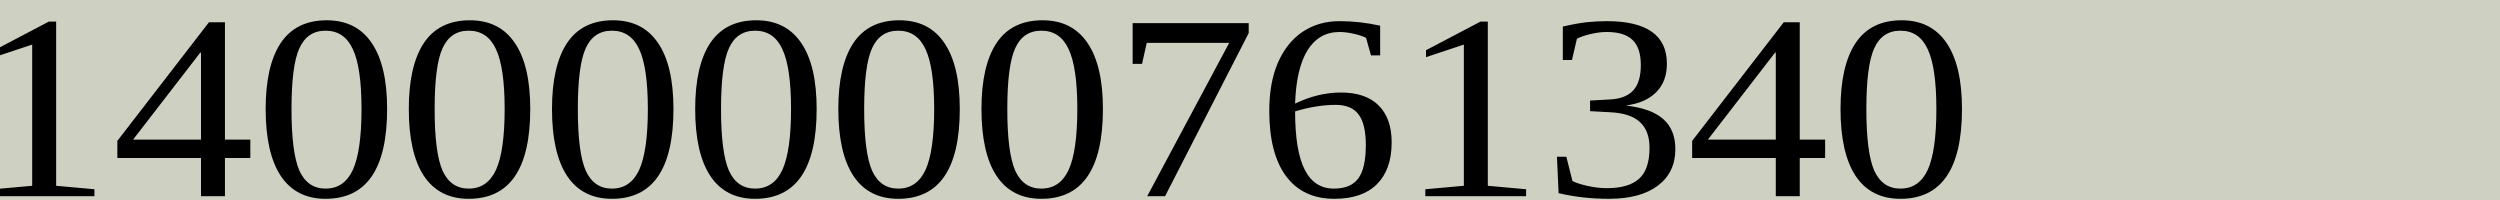
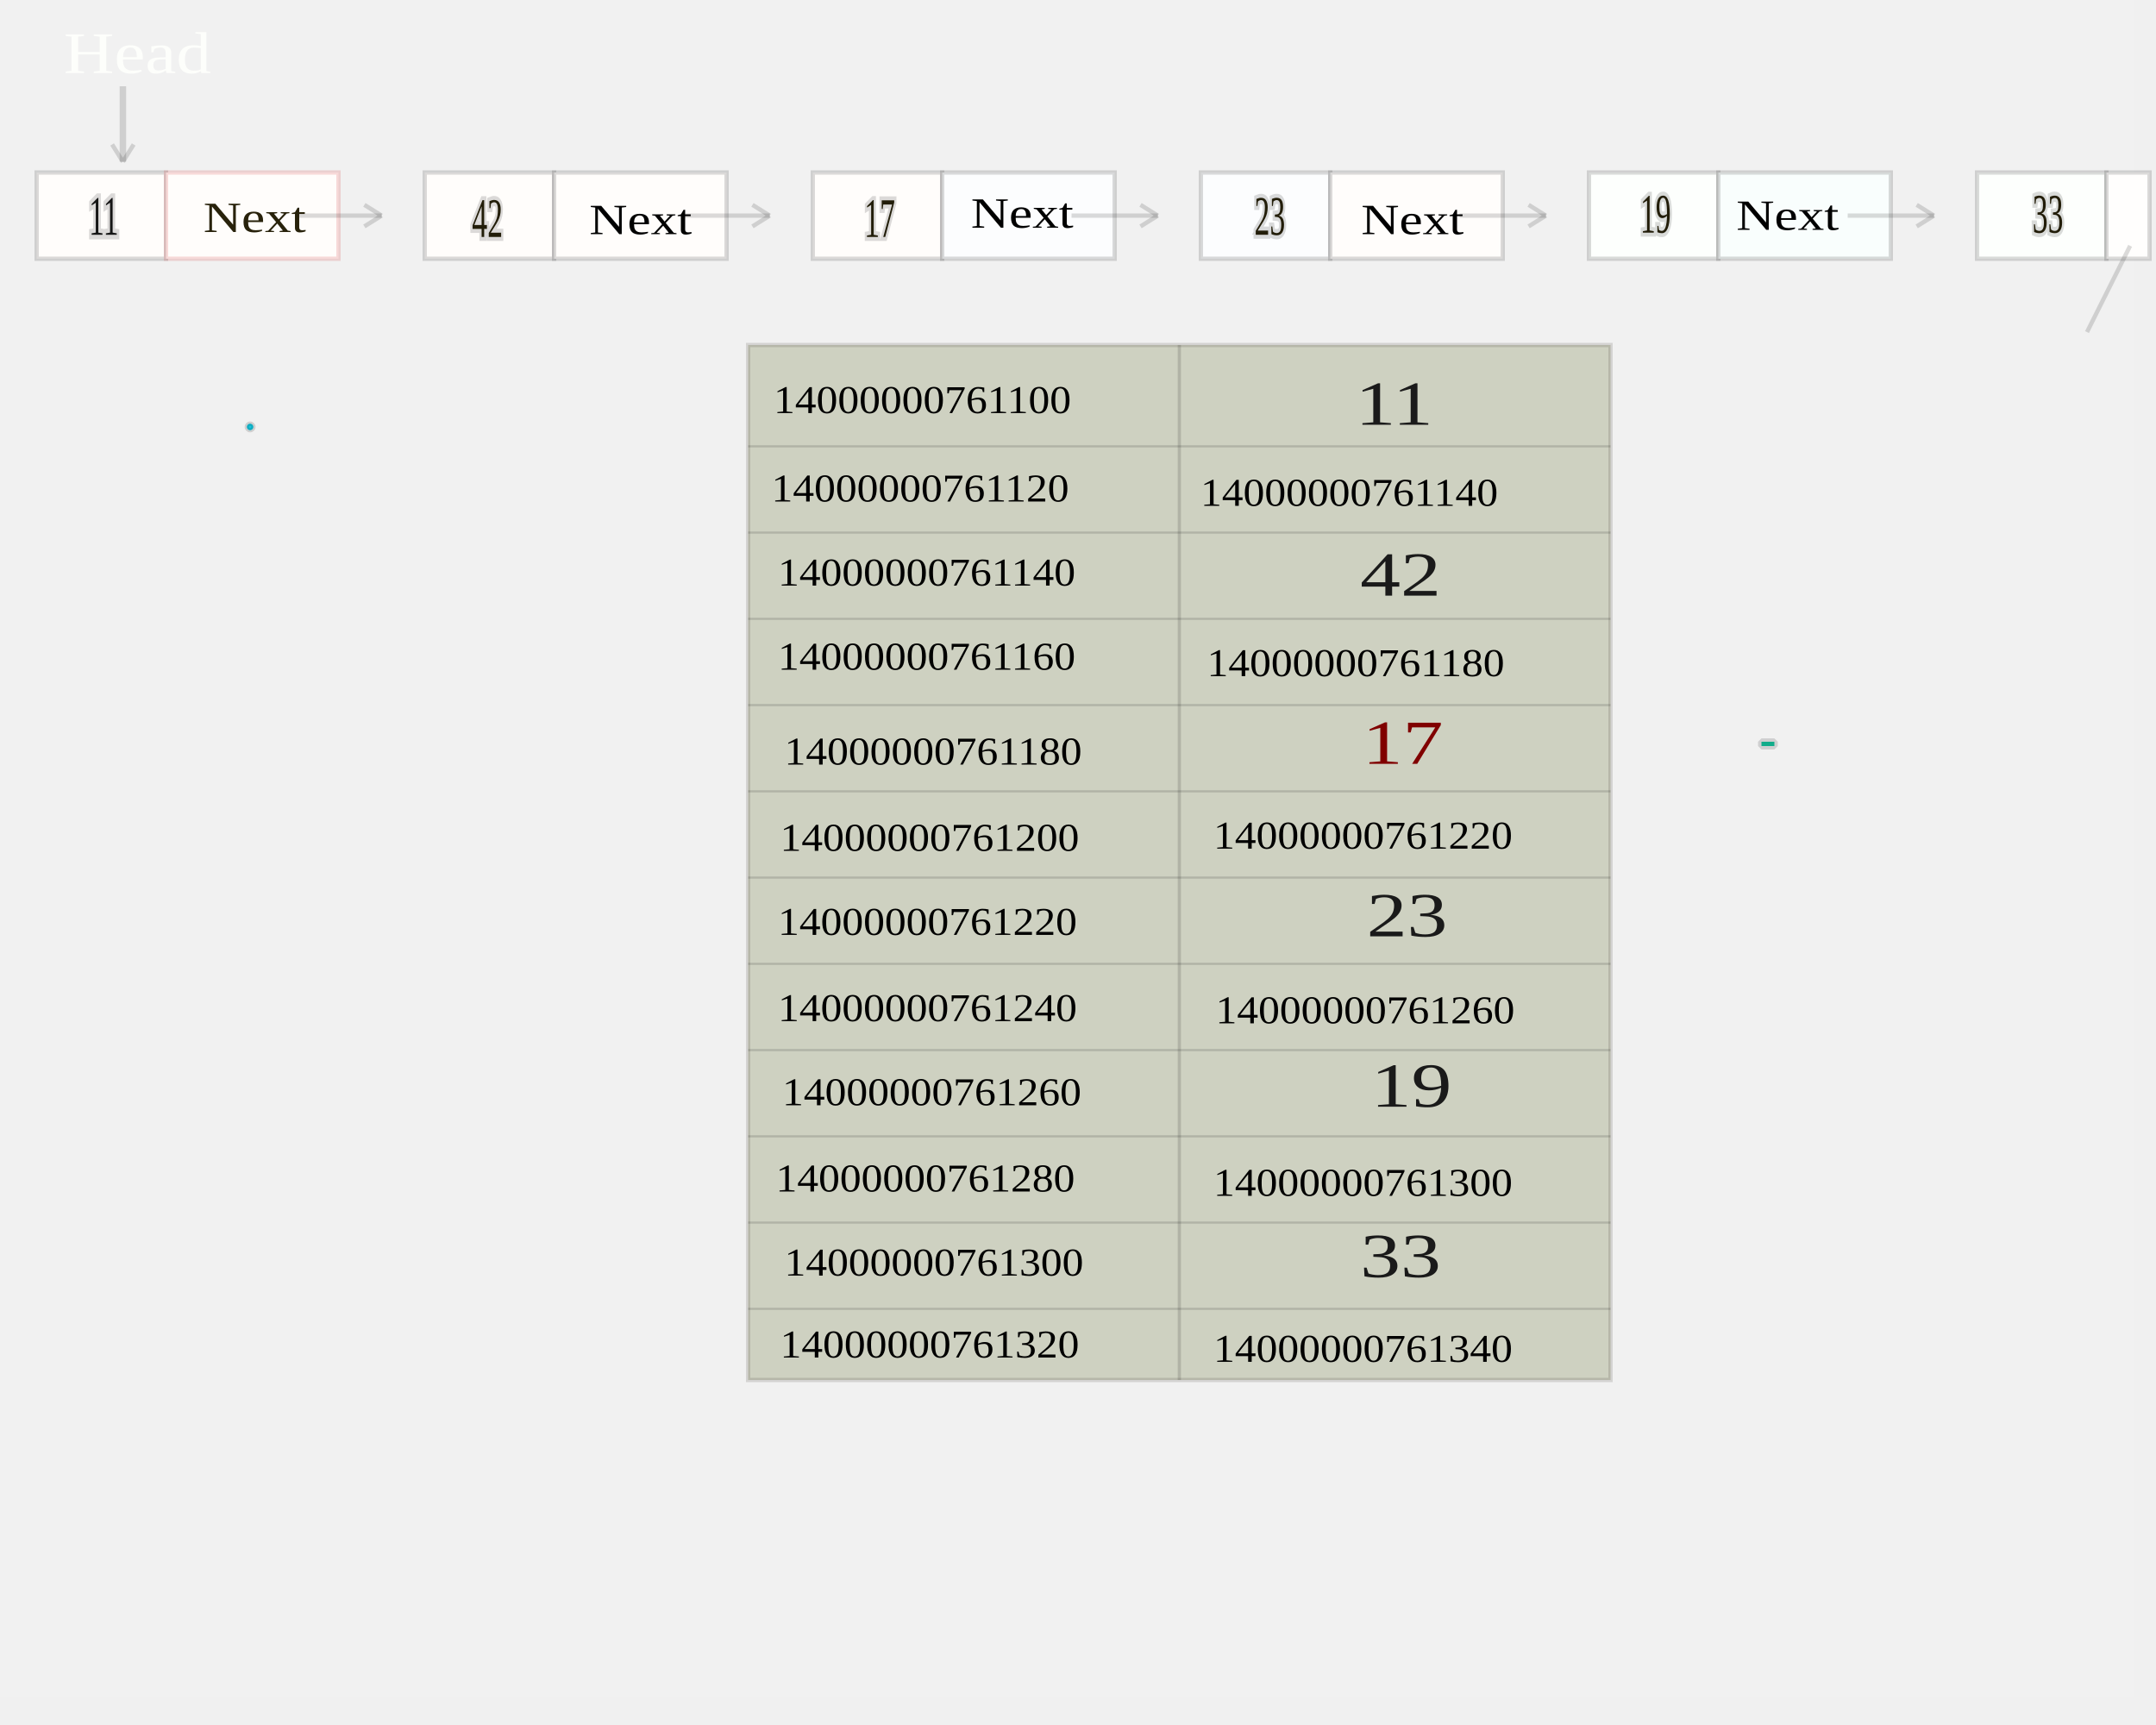
- <svg xmlns="http://www.w3.org/2000/svg" viewBox="0 0 173.039 13.84" version="1.1" id="svg37" width="173.039" height="13.84">
+ <svg xmlns="http://www.w3.org/2000/svg" viewBox="0 0 1000 800" version="1.1" id="svg37" width="1000" height="800">
  <defs id="defs37" />
-   <rect width="1000" height="800" fill="#ffffff" id="rect1" x="-565" y="-618" style="fill:#ffffff;fill-opacity:0.046" />
-   <g id="linked-list-main" font-family="'Times New Roman', Times, serif" fill="#000000" stroke="#000000" stroke-width="0" transform="translate(-568,-617)" style="stroke:#000000;stroke-opacity:0.141;fill:#14c8e1;fill-opacity:1">
-     <text x="29.879" y="36.891" font-size="29.795px" stroke="none" id="text1" style="fill:#14c8e1;fill-opacity:1;stroke:#000000;stroke-width:0;stroke-opacity:0.141" transform="scale(1.088593,0.9186168)">
-       <tspan style="fill:#14c8e1;fill-opacity:1;stroke:#000000;stroke-width:0;stroke-opacity:0.141" id="tspan37">Head</tspan>
+   <rect width="1000" height="800" fill="#ffffff" id="rect1" x="-10" y="-13" style="fill:#ffffff;fill-opacity:0.046" />
+   <g id="linked-list-main" font-family="'Times New Roman', Times, serif" fill="#000000" stroke="#000000" stroke-width="0" transform="translate(-3.00002,-2e-5)" style="fill:#14c8e1;fill-opacity:1;stroke:#000000;stroke-opacity:0.141">
+     <text x="29.879" y="36.891" font-size="29.795px" stroke="none" id="text1" style="fill:#fdfefb;fill-opacity:1;stroke:#000000;stroke-width:0;stroke-opacity:0.141" transform="scale(1.088593,0.9186168)">
+       <tspan style="fill:#fdfefb;fill-opacity:1;stroke:#000000;stroke-width:0;stroke-opacity:0.141" id="tspan37">Head</tspan>
    </text>
-     <path d="M 60,40 V 75" stroke-width="2" fill="none" id="path1" style="stroke:#000000;stroke-width:3;stroke-dasharray:none;stroke-opacity:0.141;fill:#14c8e1;fill-opacity:1" />
-     <path d="m 60,75 -5,-8 m 5,8 5,-8" stroke-width="2" fill="none" id="path2" style="stroke:#000000;stroke-opacity:0.141;fill:#14c8e1;fill-opacity:1" />
-     <g id="nodes" stroke-width="2" style="stroke:#000000;stroke-opacity:0.141;fill:#14c8e1;fill-opacity:1">
-       <rect x="20" y="80" width="60" height="40" fill="#ffffff" id="rect2" style="stroke:#000000;stroke-opacity:0.141;fill:#14c8e1;fill-opacity:1" />
-       <text x="68.799" y="80.915" text-anchor="middle" font-size="19.252px" stroke="none" id="text2" transform="scale(0.7431305,1.345659)" style="fill:#14c8e1;fill-opacity:1;stroke:#000000;stroke-width:3.15;stroke-opacity:0.141;stroke-dasharray:none">
+     <path d="M 60,40 V 75" stroke-width="2" fill="none" id="path1" style="fill:#14c8e1;fill-opacity:1;stroke:#000000;stroke-width:3;stroke-dasharray:none;stroke-opacity:0.141" />
+     <path d="m 60,75 -5,-8 m 5,8 5,-8" stroke-width="2" fill="none" id="path2" style="fill:#14c8e1;fill-opacity:1;stroke:#000000;stroke-opacity:0.141" />
+     <g id="nodes" stroke-width="2" style="fill:#14c8e1;fill-opacity:1;stroke:#000000;stroke-opacity:0.141">
+       <rect x="20" y="80" width="60" height="40" fill="#ffffff" id="rect2" style="fill:#fffdfb;fill-opacity:1;stroke:#000000;stroke-opacity:0.141" />
+       <text x="68.799" y="80.915" text-anchor="middle" font-size="19.252px" stroke="none" id="text2" transform="scale(0.7431305,1.345659)" style="fill:#14c8e1;fill-opacity:1;stroke:#000000;stroke-width:3.15;stroke-dasharray:none;stroke-opacity:0.141">
        <tspan style="fill:#1a1a1a;stroke-width:3.15;stroke-dasharray:none" id="tspan44">11</tspan>
      </text>
-       <rect x="80" y="80" width="80" height="40" fill="#ffffff" id="rect3" style="stroke:#c90000;stroke-opacity:0.141;fill:#14c88a;fill-opacity:1" />
-       <path d="m 140,100 h 40" fill="none" id="path3" style="stroke:#000000;stroke-opacity:0.141;fill:#14c8e1;fill-opacity:1" />
-       <path d="m 180,100 -8,-5 m 8,5 -8,5" fill="none" id="path4" style="stroke:#000000;stroke-opacity:0.141;fill:#14c8e1;fill-opacity:1" />
-       <rect x="200" y="80" width="60" height="40" fill="#ffffff" id="rect4" style="stroke:#000000;stroke-opacity:0.141;fill:#14c8e1;fill-opacity:1" />
+       <rect x="80" y="80" width="80" height="40" fill="#ffffff" id="rect3" style="fill:#fffdfb;fill-opacity:1;stroke:#c90000;stroke-opacity:0.141" />
+       <path d="m 140,100 h 40" fill="none" id="path3" style="fill:#14c8e1;fill-opacity:1;stroke:#000000;stroke-opacity:0.141" />
+       <path d="m 180,100 -8,-5 m 8,5 -8,5" fill="none" id="path4" style="fill:#14c8e1;fill-opacity:1;stroke:#000000;stroke-opacity:0.141" />
+       <rect x="200" y="80" width="60" height="40" fill="#ffffff" id="rect4" style="fill:#fffdfb;fill-opacity:1;stroke:#000000;stroke-opacity:0.141" />
      <text x="308.254" y="81.658" text-anchor="middle" font-size="19.252px" stroke="none" id="text4" transform="scale(0.7431305,1.345659)" style="fill:#14c8e1;fill-opacity:1;stroke:#000000;stroke-width:2.75;stroke-opacity:0.141">
        <tspan style="fill:#28220b" id="tspan46">42</tspan>
      </text>
-       <rect x="260" y="80" width="80" height="40" fill="#ffffff" id="rect5" style="stroke:#000000;stroke-opacity:0.141;fill:#14c8a8;fill-opacity:1" />
-       <path d="m 320,100 h 40" fill="none" id="path5" style="stroke:#000000;stroke-opacity:0.141;fill:#14c8e1;fill-opacity:1" />
-       <path d="m 360,100 -8,-5 m 8,5 -8,5" fill="none" id="path6" style="stroke:#000000;stroke-opacity:0.141;fill:#14c8e1;fill-opacity:1" />
-       <rect x="380" y="80" width="60" height="40" fill="#ffffff" id="rect6" style="stroke:#000000;stroke-opacity:0.141;fill:#14c8e1;fill-opacity:1" />
+       <rect x="260" y="80" width="80" height="40" fill="#ffffff" id="rect5" style="fill:#fffdfb;fill-opacity:1;stroke:#000000;stroke-opacity:0.141" />
+       <path d="m 320,100 h 40" fill="none" id="path5" style="fill:#14c8e1;fill-opacity:1;stroke:#000000;stroke-opacity:0.141" />
+       <path d="m 360,100 -8,-5 m 8,5 -8,5" fill="none" id="path6" style="fill:#14c8e1;fill-opacity:1;stroke:#000000;stroke-opacity:0.141" />
+       <rect x="380" y="80" width="60" height="40" fill="#ffffff" id="rect6" style="fill:#fffdfb;fill-opacity:1;stroke:#000000;stroke-opacity:0.141" />
      <text x="553.092" y="81.658" text-anchor="middle" font-size="19.252px" stroke="none" id="text6" transform="scale(0.7431305,1.345659)" style="fill:#14c8e1;fill-opacity:1;stroke:#000000;stroke-width:2.75;stroke-opacity:0.141">
        <tspan style="fill:#28220b" id="tspan47">17</tspan>
      </text>
-       <rect x="440" y="80" width="80" height="40" fill="#ffffff" id="rect7" style="stroke:#000000;stroke-opacity:0.141;fill:#14c8a6;fill-opacity:1" />
-       <path d="m 500,100 h 40" fill="none" id="path7" style="stroke:#000000;stroke-opacity:0.141;fill:#14c8e1;fill-opacity:1" />
-       <path d="m 540,100 -8,-5 m 8,5 -8,5" fill="none" id="path8" style="stroke:#000000;stroke-opacity:0.141;fill:#14c8e1;fill-opacity:1" />
-       <rect x="560" y="80" width="60" height="40" fill="#ffffff" id="rect8" style="stroke:#000000;stroke-opacity:0.141;fill:#14c8e1;fill-opacity:1" />
+       <rect x="440" y="80" width="80" height="40" fill="#ffffff" id="rect7" style="fill:#fcfdfe;fill-opacity:1;stroke:#000000;stroke-opacity:0.141" />
+       <path d="m 500,100 h 40" fill="none" id="path7" style="fill:#fffdfb;fill-opacity:1;stroke:#000000;stroke-opacity:0.141" />
+       <path d="m 540,100 -8,-5 m 8,5 -8,5" fill="none" id="path8" style="fill:#14c8e1;fill-opacity:1;stroke:#000000;stroke-opacity:0.141" />
+       <rect x="560" y="80" width="60" height="40" fill="#ffffff" id="rect8" style="fill:#fcfdfe;fill-opacity:1;stroke:#000000;stroke-opacity:0.141" />
      <text x="796.584" y="80.915" text-anchor="middle" font-size="19.252px" stroke="none" id="text8" transform="scale(0.7431306,1.345659)" style="fill:#14c8e1;fill-opacity:1;stroke:#000000;stroke-width:2.75;stroke-opacity:0.141">
        <tspan style="fill:#28220b" id="tspan48">23</tspan>
      </text>
-       <rect x="620" y="80" width="80" height="40" fill="#ffffff" id="rect9" style="stroke:#000000;stroke-opacity:0.141;fill:#14c8a4;fill-opacity:1" />
-       <path d="m 680,100 h 40" fill="none" id="path9" style="stroke:#000000;stroke-opacity:0.141;fill:#14c8e1;fill-opacity:1" />
-       <path d="m 720,100 -8,-5 m 8,5 -8,5" fill="none" id="path10" style="stroke:#000000;stroke-opacity:0.141;fill:#14c8e1;fill-opacity:1" />
-       <rect x="740" y="80" width="60" height="40" fill="#ffffff" id="rect10" style="stroke:#000000;stroke-opacity:0.141;fill:#14c8e1;fill-opacity:1" />
+       <rect x="620" y="80" width="80" height="40" fill="#ffffff" id="rect9" style="fill:#fffdfb;fill-opacity:1;stroke:#000000;stroke-opacity:0.141" />
+       <path d="m 680,100 h 40" fill="none" id="path9" style="fill:#14c8e1;fill-opacity:1;stroke:#000000;stroke-opacity:0.141" />
+       <path d="m 720,100 -8,-5 m 8,5 -8,5" fill="none" id="path10" style="fill:#14c8e1;fill-opacity:1;stroke:#000000;stroke-opacity:0.141" />
+       <rect x="740" y="80" width="60" height="40" fill="#ffffff" id="rect10" style="fill:#fdfffd;fill-opacity:1;stroke:#000000;stroke-opacity:0.141" />
      <text x="1037.384" y="80.172" text-anchor="middle" font-size="19.252px" stroke="none" id="text10" transform="scale(0.7431305,1.345659)" style="fill:#14c8e1;fill-opacity:1;stroke:#000000;stroke-width:2.75;stroke-opacity:0.141">
        <tspan style="fill:#28220b" id="tspan49">19</tspan>
      </text>
-       <rect x="800" y="80" width="80" height="40" fill="#ffffff" id="rect11" style="stroke:#000000;stroke-opacity:0.141;fill:#14c89f;fill-opacity:1" />
-       <path d="m 860,100 h 40" fill="none" id="path11" style="stroke:#000000;stroke-opacity:0.141;fill:#14c8e1;fill-opacity:1" />
-       <path d="m 900,100 -8,-5 m 8,5 -8,5" fill="none" id="path12" style="stroke:#000000;stroke-opacity:0.141;fill:#14c8e1;fill-opacity:1" />
-       <rect x="920" y="80" width="60" height="40" fill="#ffffff" id="rect12" style="stroke:#000000;stroke-opacity:0.141;fill:#14c8e1;fill-opacity:1" />
+       <rect x="800" y="80" width="80" height="40" fill="#ffffff" id="rect11" style="fill:#f9fefd;fill-opacity:1;stroke:#000000;stroke-opacity:0.141" />
+       <path d="m 860,100 h 40" fill="none" id="path11" style="fill:#fdfffd;fill-opacity:1;stroke:#000000;stroke-opacity:0.141" />
+       <path d="m 900,100 -8,-5 m 8,5 -8,5" fill="none" id="path12" style="fill:#14c8e1;fill-opacity:1;stroke:#000000;stroke-opacity:0.141" />
+       <rect x="920" y="80" width="60" height="40" fill="#ffffff" id="rect12" style="fill:#fdfffd;fill-opacity:1;stroke:#000000;stroke-opacity:0.141" />
      <text x="1282.222" y="80.172" text-anchor="middle" font-size="19.252px" stroke="none" id="text12" transform="scale(0.7431305,1.345659)" style="fill:#14c8e1;fill-opacity:1;stroke:#000000;stroke-width:2.75;stroke-opacity:0.141">
        <tspan style="fill:#28220b" id="tspan50">33</tspan>
      </text>
-       <rect x="980" y="80" width="20" height="40" fill="#ffffff" id="rect13" style="stroke:#000000;stroke-opacity:0.141;fill:#14c8e1;fill-opacity:1" />
-       <line x1="980" y1="120" x2="1000" y2="80" id="line13" style="stroke:#000000;stroke-opacity:0.141;fill:#14c8e1;fill-opacity:1" />
-       <circle id="path37" style="fill:#14c8e1;stroke:#000000;stroke-opacity:0.141;fill-opacity:1" cx="119" cy="198" r="1.51" />
+       <rect x="980" y="80" width="20" height="40" fill="#ffffff" id="rect13" style="fill:#fffefd;fill-opacity:1;stroke:#000000;stroke-opacity:0.141" />
+       <line x1="971" y1="154" x2="991" y2="114" id="line13" style="fill:#fefcfc;fill-opacity:1;stroke:#000000;stroke-opacity:0.141" />
+       <circle id="path37" style="fill:#14c8e1;fill-opacity:1;stroke:#000000;stroke-opacity:0.141" cx="119" cy="198" r="1.51" />
    </g>
-     <g id="memory" transform="translate(350,160)" style="stroke:#000000;stroke-opacity:0.141;fill:#14c8e1;fill-opacity:1">
+     <g id="memory" transform="translate(350,160)" style="fill:#14c8e1;fill-opacity:1;stroke:#000000;stroke-opacity:0.141">
      <rect x="0" y="0" width="400" height="480" fill="#ffffff" stroke-width="2" id="rect14" style="fill:#ced1c1;fill-opacity:1;stroke:#252016;stroke-opacity:0.141" />
      <text x="251.254" y="220.248" id="text15-8" transform="scale(1.133846,0.8819539)" style="font-size:33.049px;fill:#800000;fill-opacity:1;stroke:#000000;stroke-width:0;stroke-opacity:0.141">
-         <tspan style="stroke:#000003;stroke-opacity:0.141;fill:#800000" id="tspan40">17</tspan>
+         <tspan style="fill:#800000;stroke:#000003;stroke-opacity:0.141" id="tspan40">17</tspan>
      </text>
      <text x="250.372" y="131.808" id="text15-5" transform="scale(1.133846,0.8819539)" style="font-size:33.049px;fill:#14c8e1;fill-opacity:1;stroke:#000000;stroke-width:0;stroke-opacity:0.141">
        <tspan style="fill:#1a1a1a;stroke:#00000c;stroke-opacity:0.141" id="tspan39">42</tspan>
      </text>
-       <g font-size="14px" stroke="none" text-anchor="middle" id="g37" transform="translate(0,2)" style="stroke:#000000;stroke-opacity:0.141;fill:#14c8e1;fill-opacity:1">
+       <g font-size="14px" stroke="none" text-anchor="middle" id="g37" transform="translate(0,2)" style="fill:#14c8e1;fill-opacity:1;stroke:#000000;stroke-opacity:0.141">
        <text x="264.298" y="39.685" id="text15" transform="scale(1.133846,0.8819539)" style="font-size:33.049px;fill:#14c8e1;fill-opacity:1;stroke:#000013;stroke-width:0;stroke-opacity:0.141">
          <tspan style="fill:#1a1a1a;stroke:#060006;stroke-opacity:0.141" id="tspan38">11</tspan>
        </text>
-         <line x1="0" y1="45" x2="400" y2="45" stroke="#000000" stroke-width="1" id="line15" style="stroke:#000000;stroke-opacity:0.141;fill:#14c8e1;fill-opacity:1" />
-         <line x1="0" y1="85" x2="400" y2="85" stroke="#000000" stroke-width="1" id="line17" style="stroke:#000000;stroke-opacity:0.141;fill:#14c8e1;fill-opacity:1" />
-         <line x1="0" y1="125" x2="400" y2="125" stroke="#000000" stroke-width="1" id="line19" style="stroke:#000000;stroke-opacity:0.141;fill:#14c8e1;fill-opacity:1" />
-         <line x1="0" y1="165" x2="400" y2="165" stroke="#000000" stroke-width="1" id="line21" style="stroke:#000000;stroke-opacity:0.141;fill:#14c8e1;fill-opacity:1" />
-         <line x1="0" y1="205" x2="400" y2="205" stroke="#000000" stroke-width="1" id="line23" style="stroke:#000000;stroke-opacity:0.141;fill:#14c8e1;fill-opacity:1" />
-         <line x1="0" y1="245" x2="400" y2="245" stroke="#000000" stroke-width="1" id="line25" style="stroke:#000000;stroke-opacity:0.141;fill:#14c8e1;fill-opacity:1" />
-         <line x1="0" y1="285" x2="400" y2="285" stroke="#000000" stroke-width="1" id="line27" style="stroke:#000000;stroke-opacity:0.141;fill:#14c8e1;fill-opacity:1" />
-         <line x1="0" y1="325" x2="400" y2="325" stroke="#000000" stroke-width="1" id="line29" style="stroke:#000000;stroke-opacity:0.141;fill:#14c8e1;fill-opacity:1" />
-         <line x1="0" y1="365" x2="400" y2="365" stroke="#000000" stroke-width="1" id="line31" style="stroke:#000000;stroke-opacity:0.141;fill:#14c8e1;fill-opacity:1" />
-         <line x1="0" y1="405" x2="400" y2="405" stroke="#000000" stroke-width="1" id="line33" style="stroke:#000000;stroke-opacity:0.141;fill:#14c8e1;fill-opacity:1" />
-         <line x1="0" y1="445" x2="400" y2="445" stroke="#000000" stroke-width="1" id="line35" style="stroke:#000000;stroke-opacity:0.141;fill:#14c8e1;fill-opacity:1" />
+         <line x1="0" y1="45" x2="400" y2="45" stroke="#000000" stroke-width="1" id="line15" style="fill:#14c8e1;fill-opacity:1;stroke:#000000;stroke-opacity:0.141" />
+         <line x1="0" y1="85" x2="400" y2="85" stroke="#000000" stroke-width="1" id="line17" style="fill:#14c8e1;fill-opacity:1;stroke:#000000;stroke-opacity:0.141" />
+         <line x1="0" y1="125" x2="400" y2="125" stroke="#000000" stroke-width="1" id="line19" style="fill:#14c8e1;fill-opacity:1;stroke:#000000;stroke-opacity:0.141" />
+         <line x1="0" y1="165" x2="400" y2="165" stroke="#000000" stroke-width="1" id="line21" style="fill:#14c8e1;fill-opacity:1;stroke:#000000;stroke-opacity:0.141" />
+         <line x1="0" y1="205" x2="400" y2="205" stroke="#000000" stroke-width="1" id="line23" style="fill:#14c8e1;fill-opacity:1;stroke:#000000;stroke-opacity:0.141" />
+         <line x1="0" y1="245" x2="400" y2="245" stroke="#000000" stroke-width="1" id="line25" style="fill:#14c8e1;fill-opacity:1;stroke:#000000;stroke-opacity:0.141" />
+         <line x1="0" y1="285" x2="400" y2="285" stroke="#000000" stroke-width="1" id="line27" style="fill:#14c8e1;fill-opacity:1;stroke:#000000;stroke-opacity:0.141" />
+         <line x1="0" y1="325" x2="400" y2="325" stroke="#000000" stroke-width="1" id="line29" style="fill:#14c8e1;fill-opacity:1;stroke:#000000;stroke-opacity:0.141" />
+         <line x1="0" y1="365" x2="400" y2="365" stroke="#000000" stroke-width="1" id="line31" style="fill:#14c8e1;fill-opacity:1;stroke:#000000;stroke-opacity:0.141" />
+         <line x1="0" y1="405" x2="400" y2="405" stroke="#000000" stroke-width="1" id="line33" style="fill:#14c8e1;fill-opacity:1;stroke:#000000;stroke-opacity:0.141" />
+         <line x1="0" y1="445" x2="400" y2="445" stroke="#000000" stroke-width="1" id="line35" style="fill:#14c8e1;fill-opacity:1;stroke:#000000;stroke-opacity:0.141" />
      </g>
-       <line x1="200" y1="0" x2="200" y2="480" stroke="#000000" stroke-width="1.5" id="line37" style="stroke:#000000;stroke-opacity:0.141;fill:#14c8e1;fill-opacity:1" />
+       <line x1="200" y1="0" x2="200" y2="480" stroke="#000000" stroke-width="1.5" id="line37" style="fill:#14c8e1;fill-opacity:1;stroke:#000000;stroke-opacity:0.141" />
      <text x="253.018" y="310.956" id="text15-81" transform="scale(1.133846,0.8819539)" style="font-size:33.049px;fill:#14c8e1;fill-opacity:1;stroke:#000000;stroke-width:0;stroke-opacity:0.141">
        <tspan style="fill:#1a1a1a;stroke:#000005;stroke-opacity:0.141" id="tspan41">23</tspan>
      </text>
      <text x="254.782" y="400.53" id="text15-3" transform="scale(1.133846,0.8819539)" style="font-size:33.049px;fill:#14c8e1;fill-opacity:1;stroke:#000000;stroke-width:0;stroke-opacity:0.141">
        <tspan style="fill:#1a1a1a;stroke:#000006;stroke-opacity:0.141" id="tspan42">19</tspan>
      </text>
      <text x="250.372" y="490.104" id="text15-4" transform="scale(1.133846,0.8819539)" style="font-size:33.049px;fill:#14c8e1;fill-opacity:1;stroke:#000000;stroke-width:0;stroke-opacity:0.141">
        <tspan style="fill:#1a1a1a;stroke:#fa0008;stroke-opacity:0.141" id="tspan43">33</tspan>
      </text>
    </g>
  </g>
-   <text x="-2.092" y="14.134" id="text14-3-1-90-0-61-2" transform="scale(1.040735,0.9608597)" style="font-size:19.043px;stroke-width:0">14000000761340</text>
-   <text x="-2.092" y="-66.003" id="text14-3-1-90-0-8-9" transform="scale(1.040735,0.9608597)" style="font-size:19.043px;stroke-width:0">14000000761300</text>
-   <text x="-1.131" y="-149.262" id="text14-3-1-90-0-7" transform="scale(1.040735,0.9608597)" style="font-size:19.043px;stroke-width:0">14000000761260</text>
-   <text x="-2.092" y="-233.561" id="text14-3-1-90-3" transform="scale(1.040735,0.9608597)" style="font-size:19.043px;stroke-width:0">14000000761220</text>
-   <text x="-4.975" y="-316.82" id="text14-3-1-7" transform="scale(1.040735,0.9608597)" style="font-size:19.043px;stroke-width:0">14000000761180</text>
-   <text x="-7.857" y="-399.038" id="text14-3-3-4" transform="scale(1.040735,0.9608597)" style="font-size:19.043px;stroke-width:0">14000000761140</text>
-   <text x="-197.147" y="-68.084" id="text14-3-1-90-0-6" transform="scale(1.040735,0.9608597)" style="font-size:19.043px;stroke-width:0">14000000761280</text>
-   <text x="-196.186" y="-150.302" id="text14-3-1-90-8" transform="scale(1.040735,0.9608597)" style="font-size:19.043px;stroke-width:0">14000000761240</text>
-   <text x="-195.225" y="-232.52" id="text14-3-1-9" transform="scale(1.040735,0.9608597)" style="font-size:19.043px;stroke-width:0">14000000761200</text>
-   <text x="-198.108" y="-443.79" id="text14-3-5" transform="scale(1.040735,0.9608597)" style="font-size:19.043px;stroke-width:0">14000000761100</text>
-   <text x="-199.068" y="-401.119" id="text14-3" transform="scale(1.040735,0.9608597)" style="font-size:19.043px;stroke-width:0">14000000761120</text>
-   <g id="svg37-6" transform="translate(-565,-578)">
+   <text x="540.794" y="657.308" id="text14-3-1-90-0-61-2" transform="scale(1.040735,0.9608597)" style="font-size:19.043px;stroke-width:0">14000000761340</text>
+   <text x="540.794" y="577.171" id="text14-3-1-90-0-8-9" transform="scale(1.040735,0.9608597)" style="font-size:19.043px;stroke-width:0">14000000761300</text>
+   <text x="541.754" y="493.912" id="text14-3-1-90-0-7" transform="scale(1.040735,0.9608597)" style="font-size:19.043px;stroke-width:0">14000000761260</text>
+   <text x="540.794" y="409.613" id="text14-3-1-90-3" transform="scale(1.040735,0.9608597)" style="font-size:19.043px;stroke-width:0">14000000761220</text>
+   <text x="537.911" y="326.354" id="text14-3-1-7" transform="scale(1.040735,0.9608597)" style="font-size:19.043px;stroke-width:0">14000000761180</text>
+   <text x="535.028" y="244.136" id="text14-3-3-4" transform="scale(1.040735,0.9608597)" style="font-size:19.043px;stroke-width:0">14000000761140</text>
+   <text x="345.739" y="575.09" id="text14-3-1-90-0-6" transform="scale(1.040735,0.9608597)" style="font-size:19.043px;stroke-width:0">14000000761280</text>
+   <text x="346.7" y="492.872" id="text14-3-1-90-8" transform="scale(1.040735,0.9608597)" style="font-size:19.043px;stroke-width:0">14000000761240</text>
+   <text x="347.661" y="410.654" id="text14-3-1-9" transform="scale(1.040735,0.9608597)" style="font-size:19.043px;stroke-width:0">14000000761200</text>
+   <text x="344.778" y="199.384" id="text14-3-5" transform="scale(1.040735,0.9608597)" style="font-size:19.043px;stroke-width:0">14000000761100</text>
+   <text x="343.817" y="242.055" id="text14-3" transform="scale(1.040735,0.9608597)" style="font-size:19.043px;stroke-width:0">14000000761120</text>
+   <g id="svg37-6" transform="translate(-10e-6,39.99997)">
    <text x="346.7" y="241.014" id="text14-3-3" transform="scale(1.040735,0.9608597)" style="font-size:19.043px;stroke-width:0">14000000761140</text>
    <g id="svg37-9" transform="translate(0,39)">
      <text x="346.7" y="241.014" id="text14-3-4" transform="scale(1.040735,0.9608597)" style="font-size:19.043px;stroke-width:0">14000000761160</text>
      <g id="svg37-8" transform="translate(28,40)">
        <text x="322.678" y="245.177" id="text14-3-1" transform="scale(1.040735,0.9608597)" style="font-size:19.043px;stroke-width:0">14000000761180</text>
      </g>
    </g>
  </g>
-   <text x="238.855" y="-565.472" text-anchor="middle" font-size="22.136px" stroke="none" id="text3-77" transform="scale(1.10572,0.9043878)" style="stroke-width:3.162">Next</text>
-   <text x="81.492" y="-563.261" text-anchor="middle" font-size="22.136px" stroke="none" id="text3-5" transform="scale(1.10572,0.9043878)" style="stroke-width:3.162">Next</text>
-   <text x="-82.203" y="-566.578" text-anchor="middle" font-size="22.136px" stroke="none" id="text3-1" transform="scale(1.10572,0.9043878)" style="stroke-width:3.162">Next</text>
-   <text x="-242.279" y="-563.261" text-anchor="middle" font-size="22.136px" stroke="none" id="text3-7" transform="scale(1.10572,0.9043878)" style="stroke-width:3.162">Next</text>
-   <g id="svg37-8-3" transform="translate(-540,-420)">
+   <text x="749.834" y="117.863" text-anchor="middle" font-size="22.136px" stroke="none" id="text3-77" transform="scale(1.10572,0.9043878)" style="stroke-width:3.162">Next</text>
+   <text x="592.471" y="120.075" text-anchor="middle" font-size="22.136px" stroke="none" id="text3-5" transform="scale(1.10572,0.9043878)" style="stroke-width:3.162">Next</text>
+   <text x="428.777" y="116.757" text-anchor="middle" font-size="22.136px" stroke="none" id="text3-1" transform="scale(1.10572,0.9043878)" style="stroke-width:3.162">Next</text>
+   <text x="268.7" y="120.075" text-anchor="middle" font-size="22.136px" stroke="none" id="text3-7" transform="scale(1.10572,0.9043878)" style="stroke-width:3.162">Next</text>
+   <g id="svg37-8-3" transform="translate(24.99998,198)">
    <text x="322.678" y="245.177" id="text14-3-1-90" transform="scale(1.040735,0.9608597)" style="font-size:19.043px;stroke-width:0">14000000761220</text>
  </g>
-   <g id="svg37-8-3-5" transform="translate(-538,-341)">
+   <g id="svg37-8-3-5" transform="translate(26.99998,277)">
    <text x="322.678" y="245.177" id="text14-3-1-90-0" transform="scale(1.040735,0.9608597)" style="font-size:19.043px;stroke-width:0">14000000761260</text>
  </g>
-   <g id="svg37-8-3-5-3" transform="translate(-537,-262)">
+   <g id="svg37-8-3-5-3" transform="translate(27.99998,356)">
    <text x="322.678" y="245.177" id="text14-3-1-90-0-8" transform="scale(1.040735,0.9608597)" style="font-size:19.043px;stroke-width:0">14000000761300</text>
    <g id="svg37-8-3-5-5" transform="translate(-2,38)">
      <text x="322.678" y="245.177" id="text14-3-1-90-0-61" transform="scale(1.040735,0.9608597)" style="font-size:19.043px;stroke-width:0">14000000761320</text>
    </g>
  </g>
-   <text x="-404.165" y="-564.366" text-anchor="middle" font-size="22.136px" stroke="none" id="text3-7-7" transform="scale(1.10572,0.9043878)" style="stroke-width:3.162;fill:#28220b;fill-opacity:1">Next</text>
-   <rect style="fill:#14c89f;fill-opacity:1;stroke:#00000c;stroke-width:3.15;stroke-linejoin:bevel;stroke-dasharray:none;stroke-opacity:0.141" id="rect50" width="6" height="2" x="252" y="-274" />
+   <text x="106.815" y="118.969" text-anchor="middle" font-size="22.136px" stroke="none" id="text3-7-7" transform="scale(1.10572,0.9043878)" style="fill:#28220b;fill-opacity:1;stroke-width:3.162">Next</text>
+   <rect style="fill:#14c89f;fill-opacity:1;stroke:#00000c;stroke-width:3.15;stroke-linejoin:bevel;stroke-dasharray:none;stroke-opacity:0.141" id="rect50" width="6" height="2" x="817" y="344" />
</svg>
